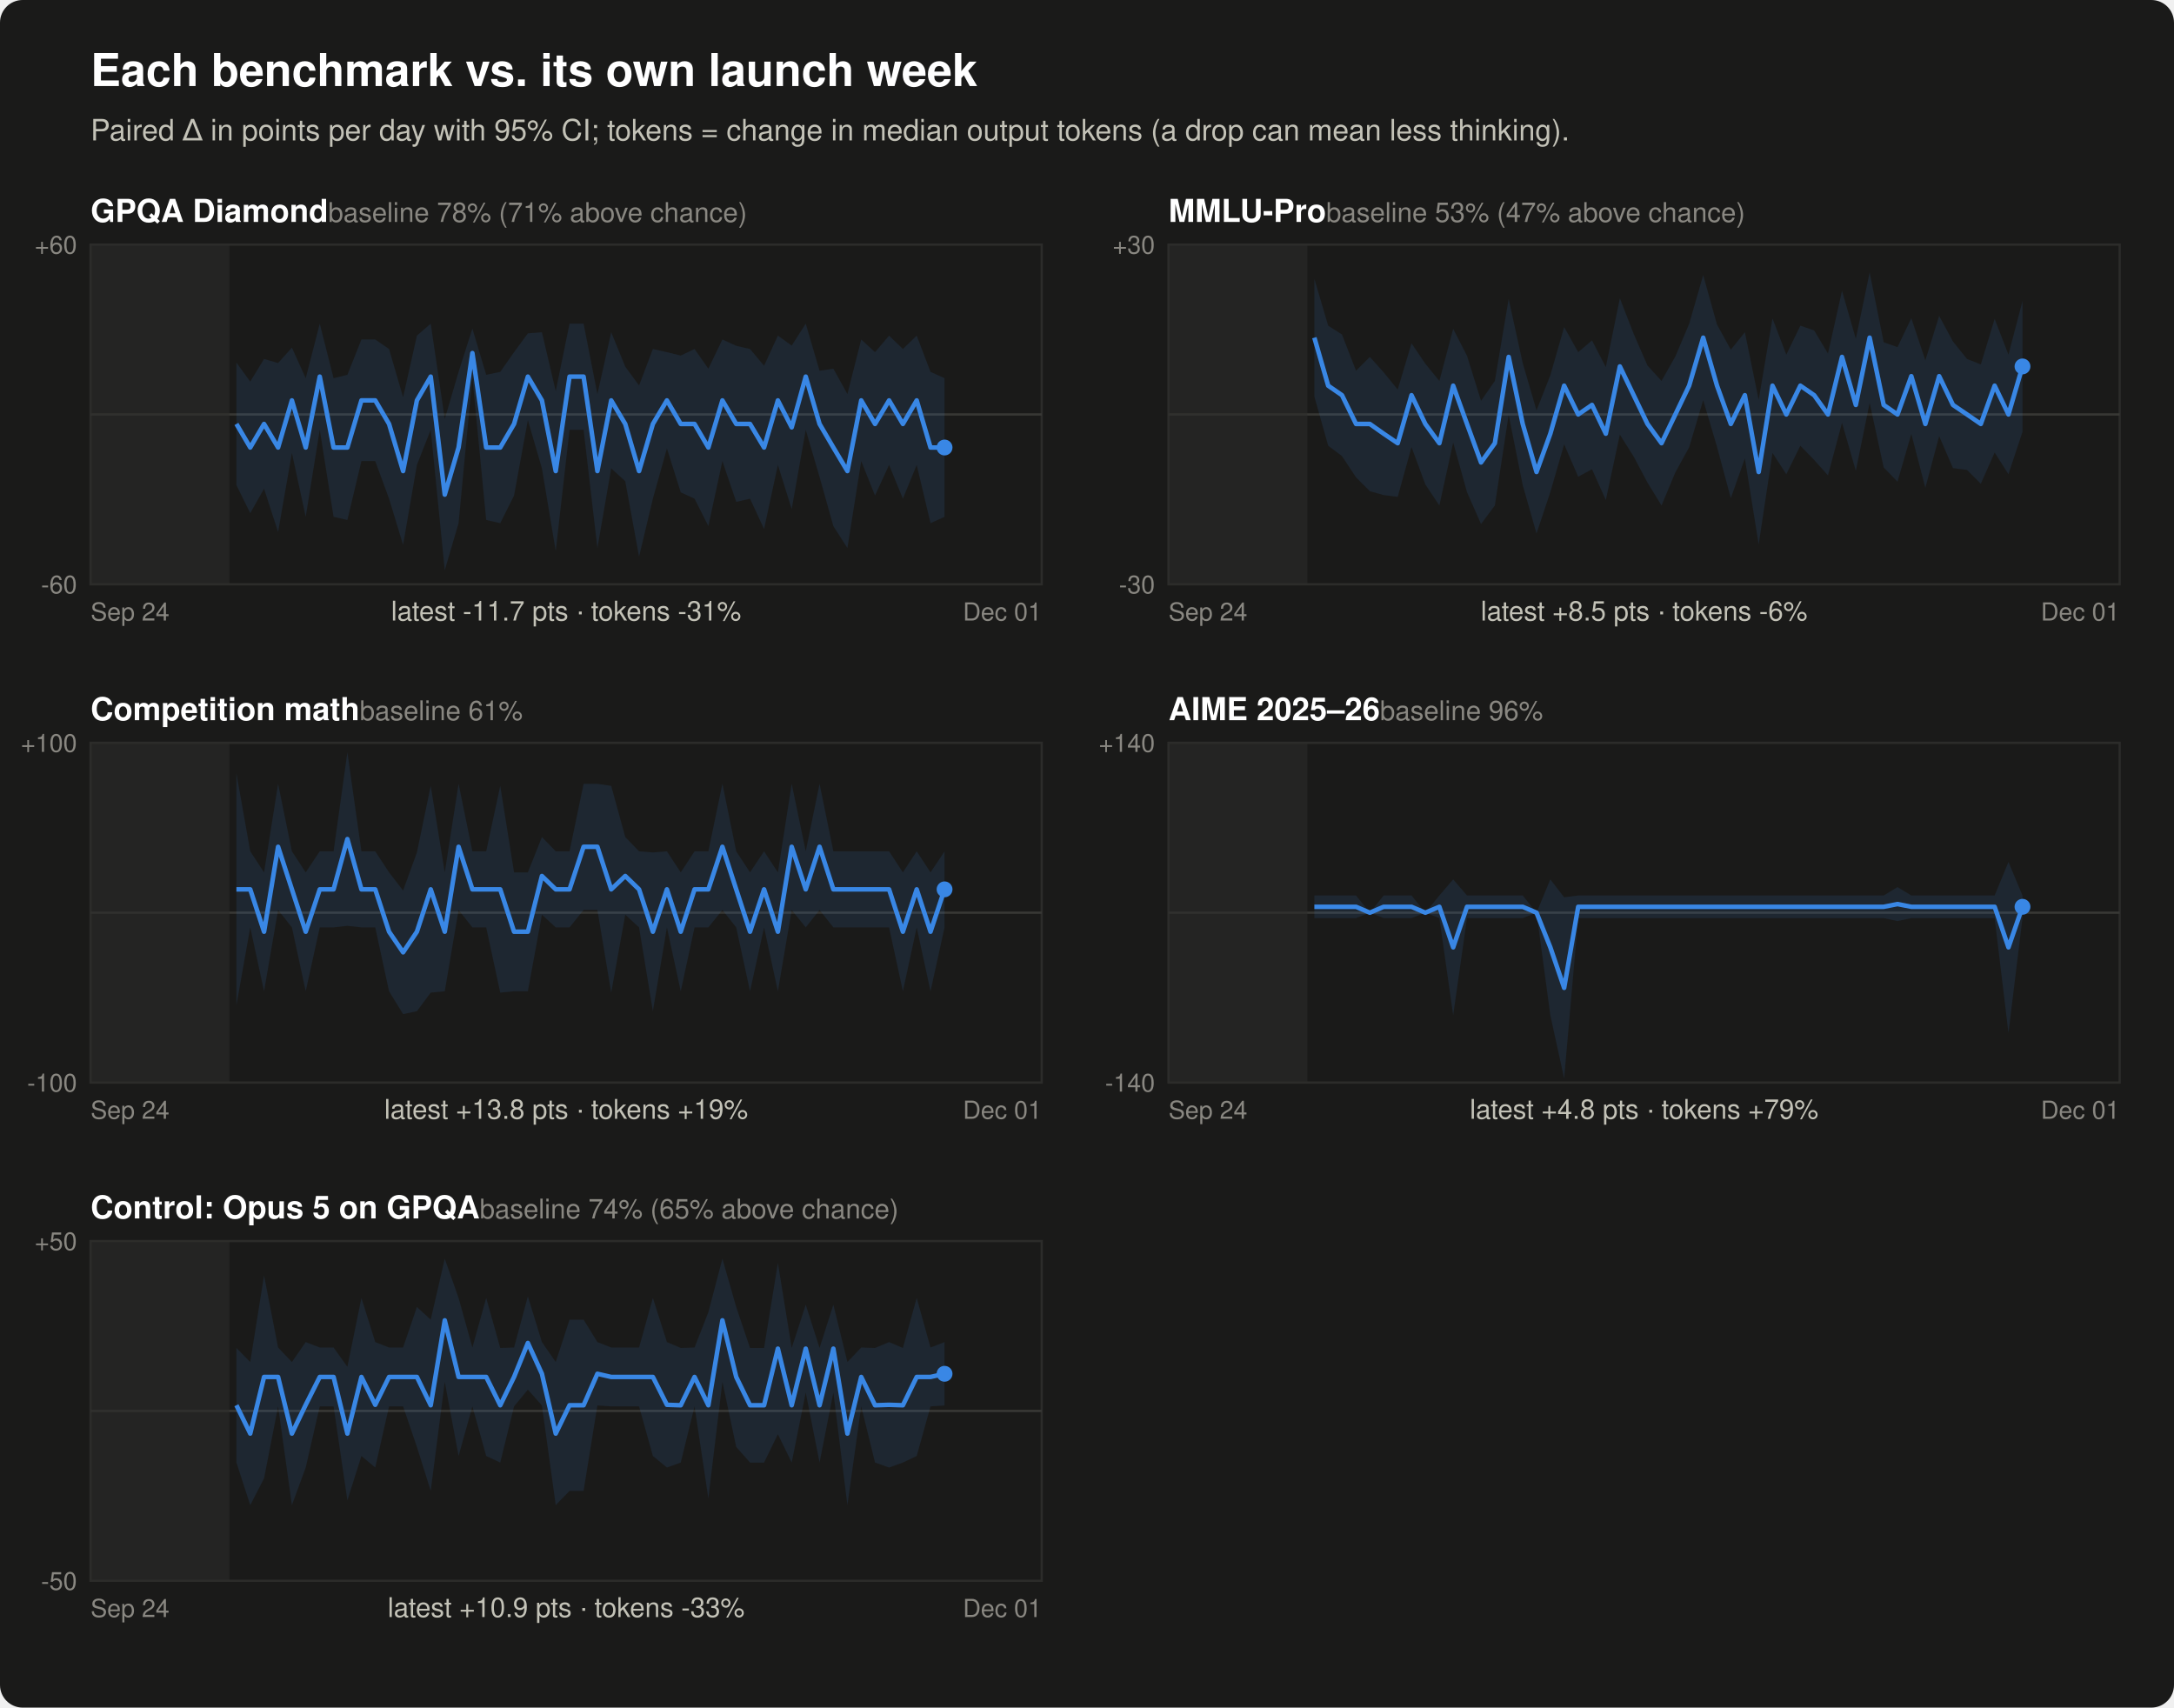
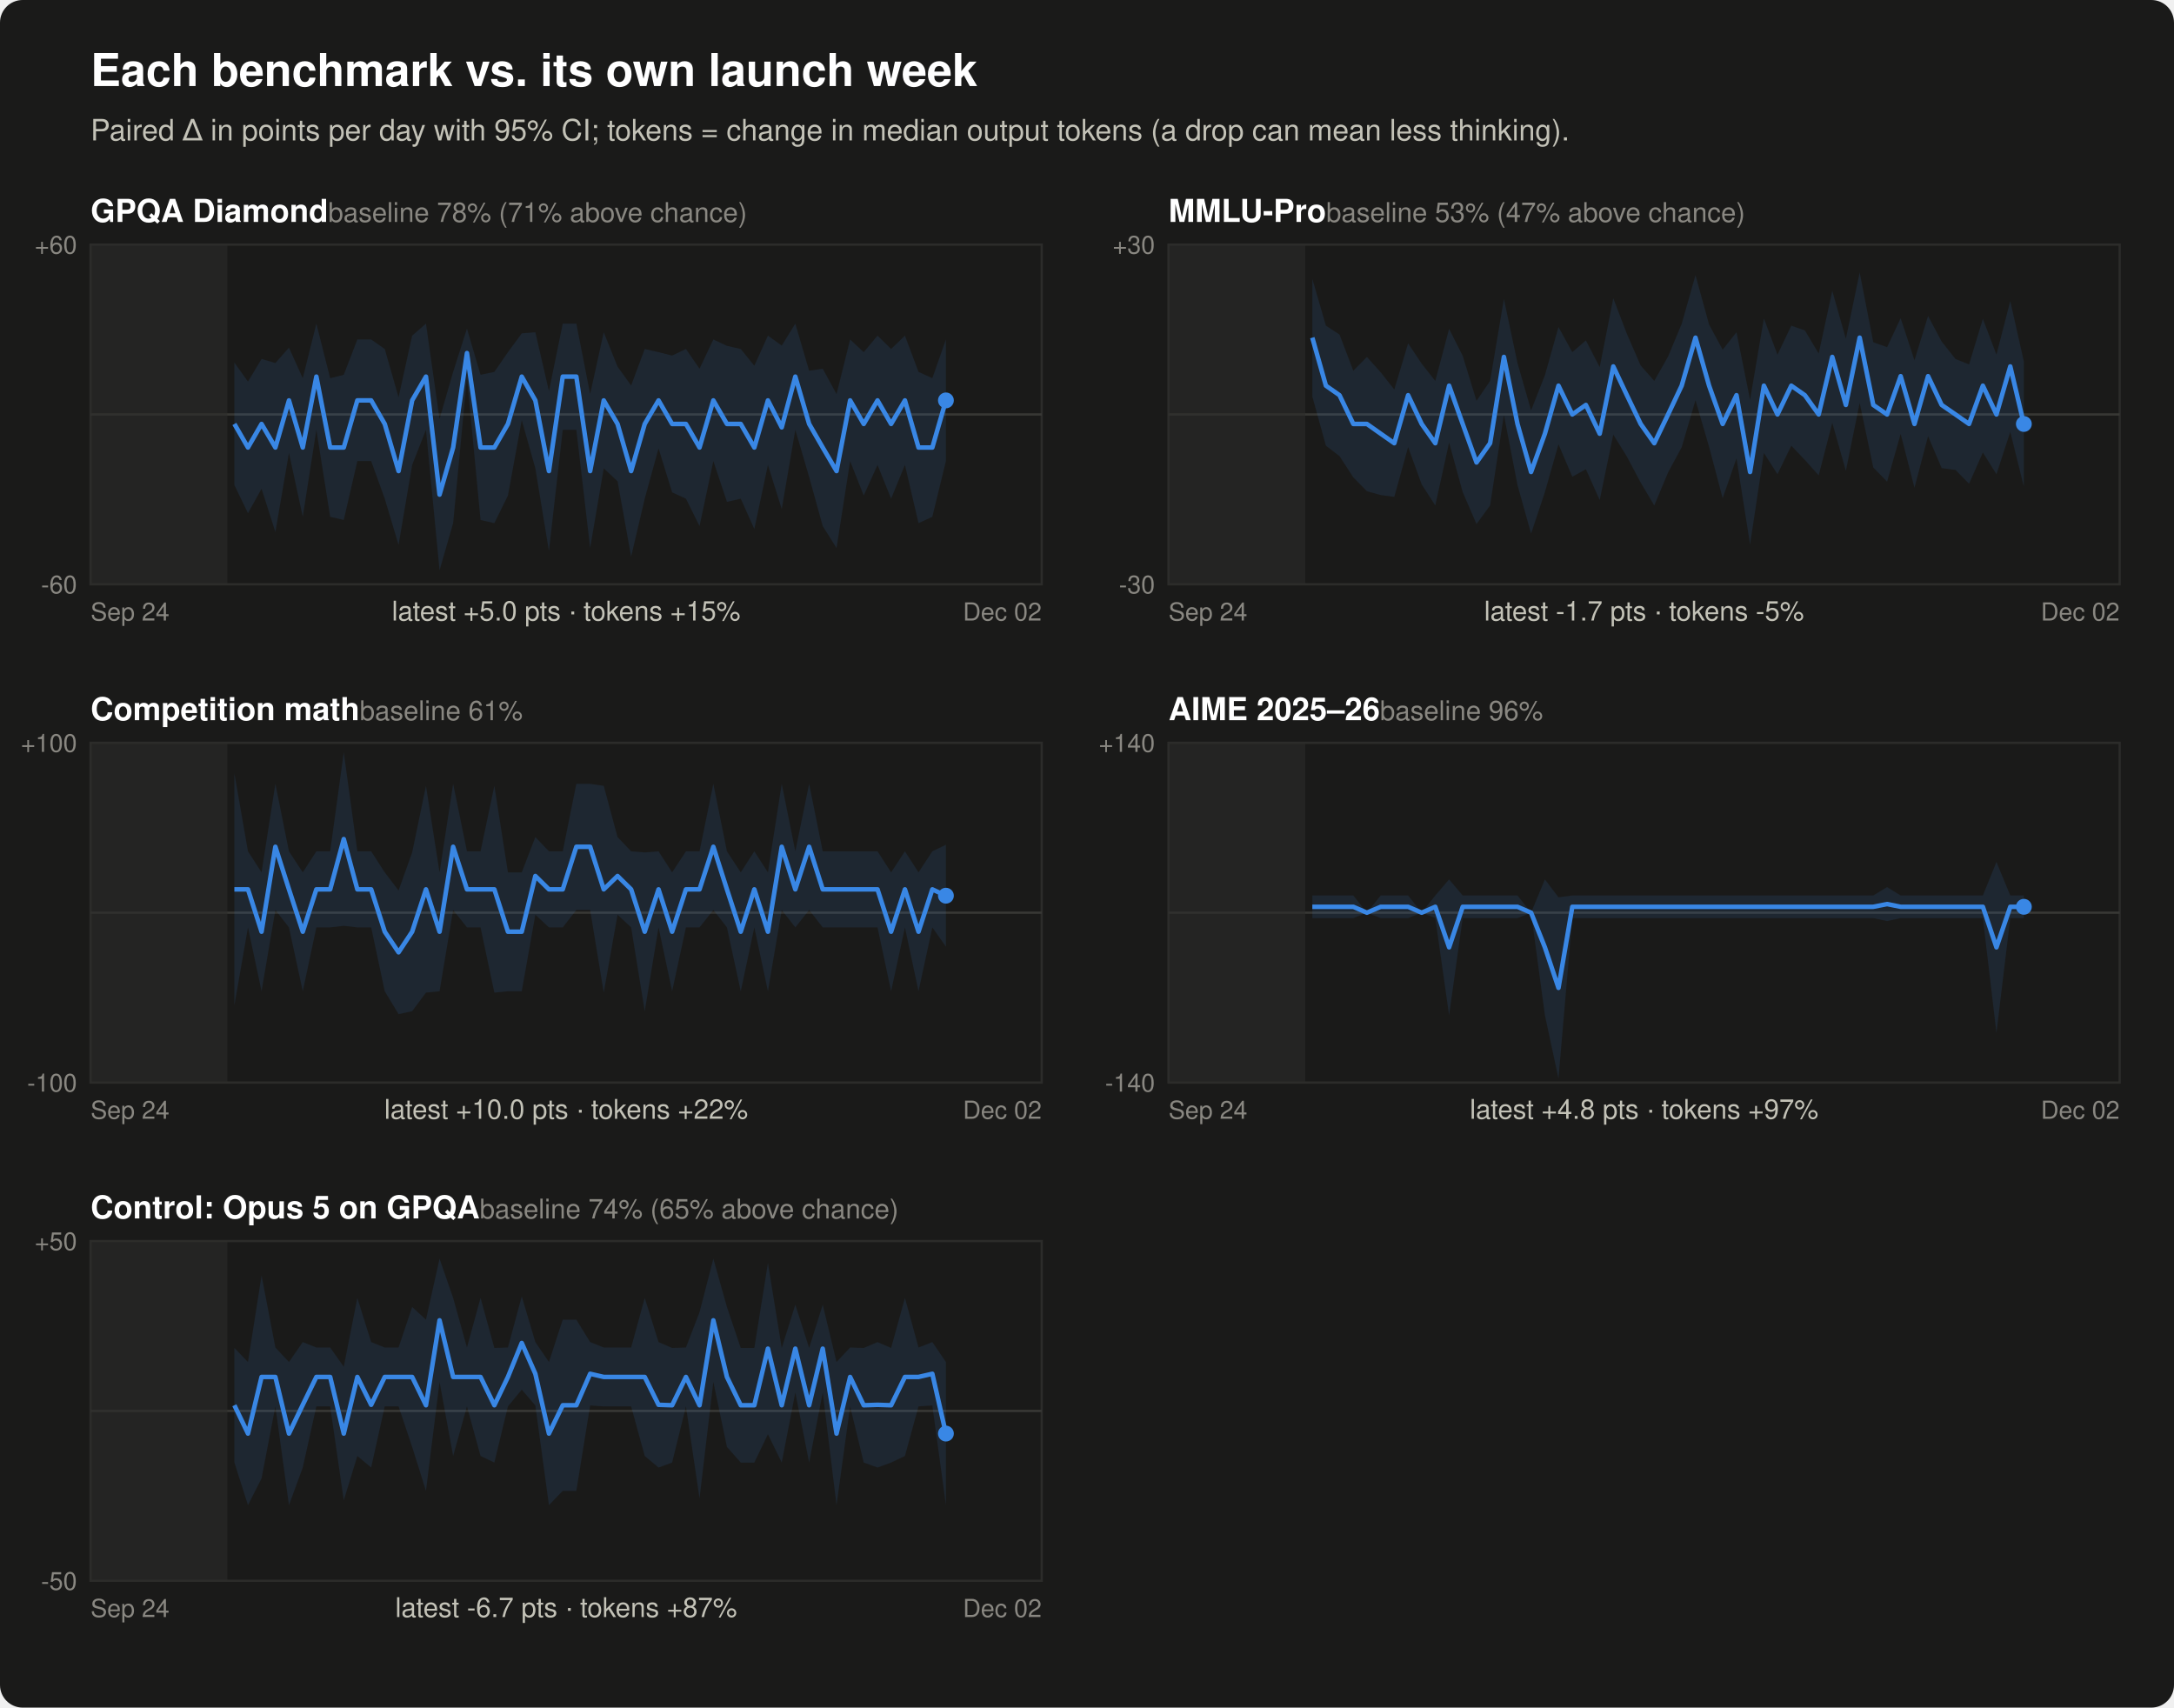
<svg xmlns="http://www.w3.org/2000/svg" width="960" height="754" viewBox="0 0 960 754" font-family="-apple-system, Segoe UI, Helvetica, Arial, sans-serif" role="img" aria-labelledby="ft fd">
  <rect width="960" height="754" rx="10" fill="#1a1a19" />
  <text x="40" y="38" fill="#ffffff" font-size="20" font-weight="600">Each benchmark vs. its own launch week</text>
  <text x="40" y="62" fill="#c3c2b7" font-size="13">Paired Δ in points per day with 95% CI; tokens = change in median output tokens (a drop can mean less thinking).</text>
  <text x="40" y="98" fill="#ffffff" font-size="14" font-weight="600">GPQA Diamond<tspan fill="#898781" font-weight="400" font-size="12">  baseline 78% (71% above chance)</tspan>
  </text>
  <rect x="40" y="108" width="420" height="150" fill="none" stroke="#2c2c2a" />
  <line x1="40" y1="183.0" x2="460" y2="183.0" stroke="#383835" />
  <text x="34" y="262.0" text-anchor="end" fill="#898781" font-size="11">-60</text>
  <text x="34" y="112.0" text-anchor="end" fill="#898781" font-size="11">+60</text>
-   <rect x="40.0" y="108" width="61.3" height="150" fill="#2c2c2a" opacity="0.6" />
+   <rect x="40.0" y="108" width="60.4" height="150" fill="#2c2c2a" opacity="0.6" />
  <text x="40" y="274" fill="#898781" font-size="11">Sep 24</text>
-   <text x="460" y="274" text-anchor="end" fill="#898781" font-size="11">Dec 01</text>
-   <path d="M104.4,160.1 L110.5,168.5 L116.6,158.5 L122.8,160.3 L128.9,153.5 L135.0,167.0 L141.2,142.9 L147.3,167.0 L153.4,165.5 L159.6,149.9 L165.7,149.9 L171.8,154.1 L178.0,175.4 L184.1,148.2 L190.2,142.9 L196.4,185.0 L202.5,164.2 L208.6,145.1 L214.7,165.5 L220.9,164.2 L227.0,155.5 L233.1,147.2 L239.3,146.7 L245.4,172.7 L251.5,142.9 L257.7,142.9 L263.8,174.0 L269.9,146.7 L276.1,161.9 L282.2,170.2 L288.3,154.1 L294.5,155.5 L300.6,157.0 L306.7,154.1 L312.8,162.8 L319.0,149.9 L325.1,152.7 L331.2,154.1 L337.4,161.5 L343.5,148.2 L349.6,152.6 L355.8,142.9 L361.9,163.7 L368.0,162.8 L374.2,174.0 L380.3,149.9 L386.4,155.5 L392.6,148.2 L398.7,154.1 L404.8,148.2 L410.9,164.2 L417.1,167.0 L417.1,228.2 L410.9,231.0 L404.8,205.3 L398.7,220.2 L392.6,205.3 L386.4,218.8 L380.3,203.6 L374.2,242.0 L368.0,232.3 L361.9,210.6 L355.8,189.8 L349.6,224.8 L343.5,205.3 L337.4,233.6 L331.2,220.2 L325.1,221.6 L319.0,203.6 L312.8,232.3 L306.7,220.2 L300.6,217.4 L294.5,198.0 L288.3,220.2 L282.2,245.8 L276.1,212.5 L269.9,206.8 L263.8,242.0 L257.7,189.8 L251.5,189.8 L245.4,243.3 L239.3,206.8 L233.1,185.5 L227.0,218.8 L220.9,231.0 L214.7,229.6 L208.6,166.7 L202.5,231.0 L196.4,251.8 L190.2,189.8 L184.1,205.3 L178.0,240.6 L171.8,220.2 L165.7,203.6 L159.6,203.6 L153.4,229.6 L147.3,228.2 L141.2,189.8 L135.0,228.2 L128.9,200.0 L122.8,234.9 L116.6,215.8 L110.5,226.6 L104.4,214.2 Z" fill="#3987e5" opacity="0.12" />
-   <path d="M104.4,187.2 L110.5,197.6 L116.6,187.2 L122.8,197.6 L128.9,176.8 L135.0,197.6 L141.2,166.3 L147.3,197.6 L153.4,197.6 L159.6,176.8 L165.7,176.8 L171.8,187.2 L178.0,208.0 L184.1,176.8 L190.2,166.3 L196.4,218.4 L202.5,197.6 L208.6,155.9 L214.7,197.6 L220.9,197.6 L227.0,187.2 L233.1,166.3 L239.3,176.8 L245.4,208.0 L251.5,166.3 L257.7,166.3 L263.8,208.0 L269.9,176.8 L276.1,187.2 L282.2,208.0 L288.3,187.2 L294.5,176.8 L300.6,187.2 L306.7,187.2 L312.8,197.6 L319.0,176.8 L325.1,187.2 L331.2,187.2 L337.4,197.6 L343.5,176.8 L349.6,188.7 L355.8,166.3 L361.9,187.2 L368.0,197.6 L374.2,208.0 L380.3,176.8 L386.4,187.2 L392.6,176.8 L398.7,187.2 L404.8,176.8 L410.9,197.6 L417.1,197.6" fill="none" stroke="#3987e5" stroke-width="2" stroke-linejoin="round" />
-   <circle cx="417.1" cy="197.6" r="3.5" fill="#3987e5" />
-   <text x="250.0" y="274" text-anchor="middle" fill="#c3c2b7" font-size="12">latest -11.7 pts · tokens -31%</text>
+   <text x="460" y="274" text-anchor="end" fill="#898781" font-size="11">Dec 02</text>
+   <path d="M103.5,160.1 L109.5,168.5 L115.5,158.5 L121.6,160.3 L127.6,153.5 L133.7,167.0 L139.7,142.9 L145.8,167.0 L151.8,165.5 L157.8,149.9 L163.9,149.9 L169.9,154.1 L176.0,175.4 L182.0,148.2 L188.1,142.9 L194.1,185.0 L200.1,164.2 L206.2,145.1 L212.2,165.5 L218.3,164.2 L224.3,155.5 L230.4,147.2 L236.4,146.7 L242.4,172.7 L248.5,142.9 L254.5,142.9 L260.6,174.0 L266.6,146.7 L272.7,161.9 L278.7,170.2 L284.7,154.1 L290.8,155.5 L296.8,157.0 L302.9,154.1 L308.9,162.8 L315.0,149.9 L321.0,152.7 L327.1,154.1 L333.1,161.5 L339.1,148.2 L345.2,152.6 L351.2,142.9 L357.3,163.7 L363.3,162.8 L369.4,174.0 L375.4,149.9 L381.4,155.5 L387.5,148.2 L393.5,154.1 L399.6,148.2 L405.6,164.2 L411.7,167.0 L417.7,149.9 L417.7,203.6 L411.7,228.2 L405.6,231.0 L399.6,205.3 L393.5,220.2 L387.5,205.3 L381.4,218.8 L375.4,203.6 L369.4,242.0 L363.3,232.3 L357.3,210.6 L351.2,189.8 L345.2,224.8 L339.1,205.3 L333.1,233.6 L327.1,220.2 L321.0,221.6 L315.0,203.6 L308.9,232.3 L302.9,220.2 L296.8,217.4 L290.8,198.0 L284.7,220.2 L278.7,245.8 L272.7,212.5 L266.6,206.8 L260.6,242.0 L254.5,189.8 L248.5,189.8 L242.4,243.3 L236.4,206.8 L230.4,185.5 L224.3,218.8 L218.3,231.0 L212.2,229.6 L206.2,166.7 L200.1,231.0 L194.1,251.8 L188.1,189.8 L182.0,205.3 L176.0,240.6 L169.9,220.2 L163.9,203.6 L157.8,203.6 L151.8,229.6 L145.8,228.2 L139.7,189.8 L133.7,228.2 L127.6,200.0 L121.6,234.9 L115.5,215.8 L109.5,226.6 L103.5,214.2 Z" fill="#3987e5" opacity="0.12" />
+   <path d="M103.5,187.2 L109.5,197.6 L115.5,187.2 L121.6,197.6 L127.6,176.8 L133.7,197.6 L139.7,166.3 L145.8,197.6 L151.8,197.6 L157.8,176.8 L163.9,176.8 L169.9,187.2 L176.0,208.0 L182.0,176.8 L188.1,166.3 L194.1,218.4 L200.1,197.6 L206.2,155.9 L212.2,197.6 L218.3,197.6 L224.3,187.2 L230.4,166.3 L236.4,176.8 L242.4,208.0 L248.5,166.3 L254.5,166.3 L260.6,208.0 L266.6,176.8 L272.7,187.2 L278.7,208.0 L284.7,187.2 L290.8,176.8 L296.8,187.2 L302.9,187.2 L308.9,197.6 L315.0,176.8 L321.0,187.2 L327.1,187.2 L333.1,197.6 L339.1,176.8 L345.2,188.7 L351.2,166.3 L357.3,187.2 L363.3,197.6 L369.4,208.0 L375.4,176.8 L381.4,187.2 L387.5,176.8 L393.5,187.2 L399.6,176.8 L405.6,197.6 L411.7,197.6 L417.7,176.8" fill="none" stroke="#3987e5" stroke-width="2" stroke-linejoin="round" />
+   <circle cx="417.7" cy="176.8" r="3.5" fill="#3987e5" />
+   <text x="250.0" y="274" text-anchor="middle" fill="#c3c2b7" font-size="12">latest +5.0 pts · tokens +15%</text>
  <text x="516" y="98" fill="#ffffff" font-size="14" font-weight="600">MMLU-Pro<tspan fill="#898781" font-weight="400" font-size="12">  baseline 53% (47% above chance)</tspan>
  </text>
  <rect x="516" y="108" width="420" height="150" fill="none" stroke="#2c2c2a" />
  <line x1="516" y1="183.0" x2="936" y2="183.0" stroke="#383835" />
  <text x="510" y="262.0" text-anchor="end" fill="#898781" font-size="11">-30</text>
  <text x="510" y="112.0" text-anchor="end" fill="#898781" font-size="11">+30</text>
-   <rect x="516.0" y="108" width="61.3" height="150" fill="#2c2c2a" opacity="0.6" />
+   <rect x="516.0" y="108" width="60.4" height="150" fill="#2c2c2a" opacity="0.6" />
  <text x="516" y="274" fill="#898781" font-size="11">Sep 24</text>
-   <text x="936" y="274" text-anchor="end" fill="#898781" font-size="11">Dec 01</text>
-   <path d="M580.4,123.1 L586.5,143.8 L592.6,147.7 L598.8,163.7 L604.9,157.6 L611.0,164.4 L617.2,172.0 L623.3,151.6 L629.4,160.6 L635.6,168.2 L641.7,145.2 L647.8,157.1 L654.0,177.0 L660.1,168.2 L666.2,132.0 L672.4,160.3 L678.5,181.2 L684.6,165.7 L690.7,144.4 L696.9,155.5 L703.0,150.3 L709.1,162.1 L715.3,131.7 L721.4,147.4 L727.5,161.4 L733.7,168.2 L739.8,157.4 L745.9,143.0 L752.1,121.5 L758.2,143.3 L764.3,154.4 L770.5,146.7 L776.6,176.5 L782.7,140.6 L788.8,156.6 L795.0,143.8 L801.1,145.9 L807.2,156.1 L813.4,128.4 L819.5,149.6 L825.6,120.3 L831.8,151.1 L837.9,153.3 L844.0,140.5 L850.2,159.1 L856.3,139.5 L862.4,150.8 L868.6,158.5 L874.7,160.9 L880.8,140.8 L886.9,156.6 L893.1,132.9 L893.1,190.7 L886.9,209.4 L880.8,199.8 L874.7,213.6 L868.6,207.5 L862.4,206.7 L856.3,192.6 L850.2,215.4 L844.0,191.6 L837.9,212.7 L831.8,206.4 L825.6,177.9 L819.5,207.9 L813.4,186.7 L807.2,209.9 L801.1,203.1 L795.0,196.8 L788.8,209.4 L782.7,200.0 L776.6,240.4 L770.5,202.4 L764.3,220.0 L758.2,197.3 L752.1,176.7 L745.9,197.5 L739.8,208.6 L733.7,223.2 L727.5,213.1 L721.4,201.6 L715.3,191.9 L709.1,220.8 L703.0,207.2 L696.9,210.5 L690.7,196.2 L684.6,217.3 L678.5,235.6 L672.4,214.2 L666.2,183.2 L660.1,223.2 L654.0,231.4 L647.8,217.3 L641.7,195.4 L635.6,223.2 L629.4,213.9 L623.3,197.4 L617.2,219.4 L611.0,218.6 L604.9,216.9 L598.8,210.8 L592.6,201.4 L586.5,196.8 L580.4,175.1 Z" fill="#3987e5" opacity="0.12" />
-   <path d="M580.4,149.1 L586.5,170.3 L592.6,174.5 L598.8,187.2 L604.9,187.2 L611.0,191.5 L617.2,195.7 L623.3,174.5 L629.4,187.2 L635.6,195.7 L641.7,170.3 L647.8,187.2 L654.0,204.2 L660.1,195.7 L666.2,157.6 L672.4,187.2 L678.5,208.4 L684.6,191.5 L690.7,170.3 L696.9,183.0 L703.0,178.8 L709.1,191.5 L715.3,161.8 L721.4,174.5 L727.5,187.2 L733.7,195.7 L739.8,183.0 L745.9,170.3 L752.1,149.1 L758.2,170.3 L764.3,187.2 L770.5,174.5 L776.6,208.4 L782.7,170.3 L788.8,183.0 L795.0,170.3 L801.1,174.5 L807.2,183.0 L813.4,157.6 L819.5,178.8 L825.6,149.1 L831.8,178.8 L837.9,183.0 L844.0,166.1 L850.2,187.2 L856.3,166.1 L862.4,178.8 L868.6,183.0 L874.7,187.2 L880.8,170.3 L886.9,183.0 L893.1,161.8" fill="none" stroke="#3987e5" stroke-width="2" stroke-linejoin="round" />
-   <circle cx="893.1" cy="161.8" r="3.5" fill="#3987e5" />
-   <text x="726.0" y="274" text-anchor="middle" fill="#c3c2b7" font-size="12">latest +8.5 pts · tokens -6%</text>
+   <text x="936" y="274" text-anchor="end" fill="#898781" font-size="11">Dec 02</text>
+   <path d="M579.5,123.1 L585.5,143.8 L591.5,147.7 L597.6,163.7 L603.6,157.6 L609.7,164.4 L615.7,172.0 L621.8,151.6 L627.8,160.6 L633.8,168.2 L639.9,145.2 L645.9,157.1 L652.0,177.0 L658.0,168.2 L664.1,132.0 L670.1,160.3 L676.1,181.2 L682.2,165.7 L688.2,144.4 L694.3,155.5 L700.3,150.3 L706.4,162.1 L712.4,131.7 L718.4,147.4 L724.5,161.4 L730.5,168.2 L736.6,157.4 L742.6,143.0 L748.7,121.5 L754.7,143.3 L760.7,154.4 L766.8,146.7 L772.8,176.5 L778.9,140.6 L784.9,156.6 L791.0,143.8 L797.0,145.9 L803.1,156.1 L809.1,128.4 L815.1,149.6 L821.2,120.3 L827.2,151.1 L833.3,153.3 L839.3,140.5 L845.4,159.1 L851.4,139.5 L857.4,150.8 L863.5,158.5 L869.5,160.9 L875.6,140.8 L881.6,156.6 L887.7,132.9 L893.7,159.6 L893.7,214.9 L887.7,190.7 L881.6,209.4 L875.6,199.8 L869.5,213.6 L863.5,207.5 L857.4,206.7 L851.4,192.6 L845.4,215.4 L839.3,191.6 L833.3,212.7 L827.2,206.4 L821.2,177.9 L815.1,207.9 L809.1,186.7 L803.1,209.9 L797.0,203.1 L791.0,196.8 L784.9,209.4 L778.9,200.0 L772.8,240.4 L766.8,202.4 L760.7,220.0 L754.7,197.3 L748.7,176.7 L742.6,197.5 L736.6,208.6 L730.5,223.2 L724.5,213.1 L718.4,201.6 L712.4,191.9 L706.4,220.8 L700.3,207.2 L694.3,210.5 L688.2,196.2 L682.2,217.3 L676.1,235.6 L670.1,214.2 L664.1,183.2 L658.0,223.2 L652.0,231.4 L645.9,217.3 L639.9,195.4 L633.8,223.2 L627.8,213.9 L621.8,197.4 L615.7,219.4 L609.7,218.6 L603.6,216.9 L597.6,210.8 L591.5,201.4 L585.5,196.8 L579.5,175.1 Z" fill="#3987e5" opacity="0.12" />
+   <path d="M579.5,149.1 L585.5,170.3 L591.5,174.5 L597.6,187.2 L603.6,187.2 L609.7,191.5 L615.7,195.7 L621.8,174.5 L627.8,187.2 L633.8,195.7 L639.9,170.3 L645.9,187.2 L652.0,204.2 L658.0,195.7 L664.1,157.6 L670.1,187.2 L676.1,208.4 L682.2,191.5 L688.2,170.3 L694.3,183.0 L700.3,178.8 L706.4,191.5 L712.4,161.8 L718.4,174.5 L724.5,187.2 L730.5,195.7 L736.6,183.0 L742.6,170.3 L748.7,149.1 L754.7,170.3 L760.7,187.2 L766.8,174.5 L772.8,208.4 L778.9,170.3 L784.9,183.0 L791.0,170.3 L797.0,174.5 L803.1,183.0 L809.1,157.6 L815.1,178.8 L821.2,149.1 L827.2,178.8 L833.3,183.0 L839.3,166.1 L845.4,187.2 L851.4,166.1 L857.4,178.8 L863.5,183.0 L869.5,187.2 L875.6,170.3 L881.6,183.0 L887.7,161.8 L893.7,187.2" fill="none" stroke="#3987e5" stroke-width="2" stroke-linejoin="round" />
+   <circle cx="893.7" cy="187.2" r="3.5" fill="#3987e5" />
+   <text x="726.0" y="274" text-anchor="middle" fill="#c3c2b7" font-size="12">latest -1.7 pts · tokens -5%</text>
  <text x="40" y="318" fill="#ffffff" font-size="14" font-weight="600">Competition math<tspan fill="#898781" font-weight="400" font-size="12">  baseline 61%</tspan>
  </text>
  <rect x="40" y="328" width="420" height="150" fill="none" stroke="#2c2c2a" />
  <line x1="40" y1="403.0" x2="460" y2="403.0" stroke="#383835" />
  <text x="34" y="482.0" text-anchor="end" fill="#898781" font-size="11">-100</text>
  <text x="34" y="332.0" text-anchor="end" fill="#898781" font-size="11">+100</text>
-   <rect x="40.0" y="328" width="61.3" height="150" fill="#2c2c2a" opacity="0.6" />
+   <rect x="40.0" y="328" width="60.4" height="150" fill="#2c2c2a" opacity="0.6" />
  <text x="40" y="494" fill="#898781" font-size="11">Sep 24</text>
-   <text x="460" y="494" text-anchor="end" fill="#898781" font-size="11">Dec 01</text>
-   <path d="M104.4,341.5 L110.5,375.9 L116.6,385.2 L122.8,346.1 L128.9,375.9 L135.0,385.2 L141.2,375.9 L147.3,375.9 L153.4,332.2 L159.6,375.9 L165.7,375.9 L171.8,385.2 L178.0,393.2 L184.1,376.4 L190.2,347.0 L196.4,385.2 L202.5,346.1 L208.6,375.9 L214.7,375.9 L220.9,347.0 L227.0,385.2 L233.1,385.2 L239.3,369.6 L245.4,375.9 L251.5,375.9 L257.7,346.1 L263.8,346.1 L269.9,347.0 L276.1,369.6 L282.2,375.9 L288.3,376.4 L294.5,375.9 L300.6,385.2 L306.7,375.9 L312.8,375.9 L319.0,346.1 L325.1,375.9 L331.2,385.2 L337.4,375.9 L343.5,385.2 L349.6,346.1 L355.8,375.9 L361.9,346.1 L368.0,375.9 L374.2,375.9 L380.3,375.9 L386.4,375.9 L392.6,375.9 L398.7,385.2 L404.8,375.9 L410.9,385.2 L417.1,375.9 L417.1,409.5 L410.9,437.7 L404.8,409.5 L398.7,437.7 L392.6,409.5 L386.4,409.5 L380.3,409.5 L374.2,409.5 L368.0,409.5 L361.9,401.8 L355.8,409.5 L349.6,401.8 L343.5,437.7 L337.4,409.5 L331.2,437.7 L325.1,409.5 L319.0,401.8 L312.8,409.5 L306.7,409.5 L300.6,437.7 L294.5,409.5 L288.3,446.5 L282.2,409.5 L276.1,403.9 L269.9,438.3 L263.8,401.8 L257.7,401.8 L251.5,409.5 L245.4,409.5 L239.3,403.9 L233.1,437.7 L227.0,437.7 L220.9,438.3 L214.7,409.5 L208.6,409.5 L202.5,401.8 L196.4,437.7 L190.2,438.3 L184.1,446.5 L178.0,447.8 L171.8,437.7 L165.7,409.5 L159.6,409.5 L153.4,408.8 L147.3,409.5 L141.2,409.5 L135.0,437.7 L128.9,409.5 L122.8,401.8 L116.6,437.7 L110.5,409.5 L104.4,443.9 Z" fill="#3987e5" opacity="0.12" />
-   <path d="M104.4,392.7 L110.5,392.7 L116.6,411.4 L122.8,373.9 L128.9,392.7 L135.0,411.4 L141.2,392.7 L147.3,392.7 L153.4,370.5 L159.6,392.7 L165.7,392.7 L171.8,411.4 L178.0,420.5 L184.1,411.4 L190.2,392.7 L196.4,411.4 L202.5,373.9 L208.6,392.7 L214.7,392.7 L220.9,392.7 L227.0,411.4 L233.1,411.4 L239.3,386.8 L245.4,392.7 L251.5,392.7 L257.7,373.9 L263.8,373.9 L269.9,392.7 L276.1,386.8 L282.2,392.7 L288.3,411.4 L294.5,392.7 L300.6,411.4 L306.7,392.7 L312.8,392.7 L319.0,373.9 L325.1,392.7 L331.2,411.4 L337.4,392.7 L343.5,411.4 L349.6,373.9 L355.8,392.7 L361.9,373.9 L368.0,392.7 L374.2,392.7 L380.3,392.7 L386.4,392.7 L392.6,392.7 L398.7,411.4 L404.8,392.7 L410.9,411.4 L417.1,392.7" fill="none" stroke="#3987e5" stroke-width="2" stroke-linejoin="round" />
-   <circle cx="417.1" cy="392.7" r="3.5" fill="#3987e5" />
-   <text x="250.0" y="494" text-anchor="middle" fill="#c3c2b7" font-size="12">latest +13.8 pts · tokens +19%</text>
+   <text x="460" y="494" text-anchor="end" fill="#898781" font-size="11">Dec 02</text>
+   <path d="M103.5,341.5 L109.5,375.9 L115.5,385.2 L121.6,346.1 L127.6,375.9 L133.7,385.2 L139.7,375.9 L145.8,375.9 L151.8,332.2 L157.8,375.9 L163.9,375.9 L169.9,385.2 L176.0,393.2 L182.0,376.4 L188.1,347.0 L194.1,385.2 L200.1,346.1 L206.2,375.9 L212.2,375.9 L218.3,347.0 L224.3,385.2 L230.4,385.2 L236.4,369.6 L242.4,375.9 L248.5,375.9 L254.5,346.1 L260.6,346.1 L266.6,347.0 L272.7,369.6 L278.7,375.9 L284.7,376.4 L290.8,375.9 L296.8,385.2 L302.9,375.9 L308.9,375.9 L315.0,346.1 L321.0,375.9 L327.1,385.2 L333.1,375.9 L339.1,385.2 L345.2,346.1 L351.2,375.9 L357.3,346.1 L363.3,375.9 L369.4,375.9 L375.4,375.9 L381.4,375.9 L387.5,375.9 L393.5,385.2 L399.6,375.9 L405.6,385.2 L411.7,375.9 L417.7,373.0 L417.7,418.0 L411.7,409.5 L405.6,437.7 L399.6,409.5 L393.5,437.7 L387.5,409.5 L381.4,409.5 L375.4,409.5 L369.4,409.5 L363.3,409.5 L357.3,401.8 L351.2,409.5 L345.2,401.8 L339.1,437.7 L333.1,409.5 L327.1,437.7 L321.0,409.5 L315.0,401.8 L308.9,409.5 L302.9,409.5 L296.8,437.7 L290.8,409.5 L284.7,446.5 L278.7,409.5 L272.7,403.9 L266.6,438.3 L260.6,401.8 L254.5,401.8 L248.5,409.5 L242.4,409.5 L236.4,403.9 L230.4,437.7 L224.3,437.7 L218.3,438.3 L212.2,409.5 L206.2,409.5 L200.1,401.8 L194.1,437.7 L188.1,438.3 L182.0,446.5 L176.0,447.8 L169.9,437.7 L163.9,409.5 L157.8,409.5 L151.8,408.8 L145.8,409.5 L139.7,409.5 L133.7,437.7 L127.6,409.5 L121.6,401.8 L115.5,437.7 L109.5,409.5 L103.5,443.9 Z" fill="#3987e5" opacity="0.12" />
+   <path d="M103.5,392.7 L109.5,392.7 L115.5,411.4 L121.6,373.9 L127.6,392.7 L133.7,411.4 L139.7,392.7 L145.8,392.7 L151.8,370.5 L157.8,392.7 L163.9,392.7 L169.9,411.4 L176.0,420.5 L182.0,411.4 L188.1,392.7 L194.1,411.4 L200.1,373.9 L206.2,392.7 L212.2,392.7 L218.3,392.7 L224.3,411.4 L230.4,411.4 L236.4,386.8 L242.4,392.7 L248.5,392.7 L254.5,373.9 L260.6,373.9 L266.6,392.7 L272.7,386.8 L278.7,392.7 L284.7,411.4 L290.8,392.7 L296.8,411.4 L302.9,392.7 L308.9,392.7 L315.0,373.9 L321.0,392.7 L327.1,411.4 L333.1,392.7 L339.1,411.4 L345.2,373.9 L351.2,392.7 L357.3,373.9 L363.3,392.7 L369.4,392.7 L375.4,392.7 L381.4,392.7 L387.5,392.7 L393.5,411.4 L399.6,392.7 L405.6,411.4 L411.7,392.7 L417.7,395.5" fill="none" stroke="#3987e5" stroke-width="2" stroke-linejoin="round" />
+   <circle cx="417.7" cy="395.5" r="3.5" fill="#3987e5" />
+   <text x="250.0" y="494" text-anchor="middle" fill="#c3c2b7" font-size="12">latest +10.0 pts · tokens +22%</text>
  <text x="516" y="318" fill="#ffffff" font-size="14" font-weight="600">AIME 2025–26<tspan fill="#898781" font-weight="400" font-size="12">  baseline 96%</tspan>
  </text>
  <rect x="516" y="328" width="420" height="150" fill="none" stroke="#2c2c2a" />
  <line x1="516" y1="403.0" x2="936" y2="403.0" stroke="#383835" />
  <text x="510" y="482.0" text-anchor="end" fill="#898781" font-size="11">-140</text>
  <text x="510" y="332.0" text-anchor="end" fill="#898781" font-size="11">+140</text>
-   <rect x="516.0" y="328" width="61.3" height="150" fill="#2c2c2a" opacity="0.6" />
+   <rect x="516.0" y="328" width="60.4" height="150" fill="#2c2c2a" opacity="0.6" />
  <text x="516" y="494" fill="#898781" font-size="11">Sep 24</text>
-   <text x="936" y="494" text-anchor="end" fill="#898781" font-size="11">Dec 01</text>
-   <path d="M580.4,395.4 L586.5,395.4 L592.6,395.4 L598.8,395.4 L604.9,403.0 L611.0,395.4 L617.2,395.4 L623.3,395.4 L629.4,403.0 L635.6,395.4 L641.7,388.3 L647.8,395.4 L654.0,395.4 L660.1,395.4 L666.2,395.4 L672.4,395.4 L678.5,403.0 L684.6,388.3 L690.7,396.2 L696.9,395.4 L703.0,395.4 L709.1,395.4 L715.3,395.4 L721.4,395.4 L727.5,395.4 L733.7,395.4 L739.8,395.4 L745.9,395.4 L752.1,395.4 L758.2,395.4 L764.3,395.4 L770.5,395.4 L776.6,395.4 L782.7,395.4 L788.8,395.4 L795.0,395.4 L801.1,395.4 L807.2,395.4 L813.4,395.4 L819.5,395.4 L825.6,395.4 L831.8,395.4 L837.9,391.7 L844.0,395.4 L850.2,395.4 L856.3,395.4 L862.4,395.4 L868.6,395.4 L874.7,395.4 L880.8,395.4 L886.9,380.6 L893.1,395.4 L893.1,405.4 L886.9,456.1 L880.8,405.4 L874.7,405.4 L868.6,405.4 L862.4,405.4 L856.3,405.4 L850.2,405.4 L844.0,405.4 L837.9,406.7 L831.8,405.4 L825.6,405.4 L819.5,405.4 L813.4,405.4 L807.2,405.4 L801.1,405.4 L795.0,405.4 L788.8,405.4 L782.7,405.4 L776.6,405.4 L770.5,405.4 L764.3,405.4 L758.2,405.4 L752.1,405.4 L745.9,405.4 L739.8,405.4 L733.7,405.4 L727.5,405.4 L721.4,405.4 L715.3,405.4 L709.1,405.4 L703.0,405.4 L696.9,405.4 L690.7,476.2 L684.6,448.3 L678.5,403.0 L672.4,405.4 L666.2,405.4 L660.1,405.4 L654.0,405.4 L647.8,405.4 L641.7,448.3 L635.6,405.4 L629.4,403.0 L623.3,405.4 L617.2,405.4 L611.0,405.4 L604.9,403.0 L598.8,405.4 L592.6,405.4 L586.5,405.4 L580.4,405.4 Z" fill="#3987e5" opacity="0.12" />
-   <path d="M580.4,400.4 L586.5,400.4 L592.6,400.4 L598.8,400.4 L604.9,403.0 L611.0,400.4 L617.2,400.4 L623.3,400.4 L629.4,403.0 L635.6,400.4 L641.7,418.3 L647.8,400.4 L654.0,400.4 L660.1,400.4 L666.2,400.4 L672.4,400.4 L678.5,403.0 L684.6,418.3 L690.7,436.2 L696.9,400.4 L703.0,400.4 L709.1,400.4 L715.3,400.4 L721.4,400.4 L727.5,400.4 L733.7,400.4 L739.8,400.4 L745.9,400.4 L752.1,400.4 L758.2,400.4 L764.3,400.4 L770.5,400.4 L776.6,400.4 L782.7,400.4 L788.8,400.4 L795.0,400.4 L801.1,400.4 L807.2,400.4 L813.4,400.4 L819.5,400.4 L825.6,400.4 L831.8,400.4 L837.9,399.2 L844.0,400.4 L850.2,400.4 L856.3,400.4 L862.4,400.4 L868.6,400.4 L874.7,400.4 L880.8,400.4 L886.9,418.3 L893.1,400.4" fill="none" stroke="#3987e5" stroke-width="2" stroke-linejoin="round" />
-   <circle cx="893.1" cy="400.4" r="3.5" fill="#3987e5" />
-   <text x="726.0" y="494" text-anchor="middle" fill="#c3c2b7" font-size="12">latest +4.8 pts · tokens +79%</text>
+   <text x="936" y="494" text-anchor="end" fill="#898781" font-size="11">Dec 02</text>
+   <path d="M579.5,395.4 L585.5,395.4 L591.5,395.4 L597.6,395.4 L603.6,403.0 L609.7,395.4 L615.7,395.4 L621.8,395.4 L627.8,403.0 L633.8,395.4 L639.9,388.3 L645.9,395.4 L652.0,395.4 L658.0,395.4 L664.1,395.4 L670.1,395.4 L676.1,403.0 L682.2,388.3 L688.2,396.2 L694.3,395.4 L700.3,395.4 L706.4,395.4 L712.4,395.4 L718.4,395.4 L724.5,395.4 L730.5,395.4 L736.6,395.4 L742.6,395.4 L748.7,395.4 L754.7,395.4 L760.7,395.4 L766.8,395.4 L772.8,395.4 L778.9,395.4 L784.9,395.4 L791.0,395.4 L797.0,395.4 L803.1,395.4 L809.1,395.4 L815.1,395.4 L821.2,395.4 L827.2,395.4 L833.3,391.7 L839.3,395.4 L845.4,395.4 L851.4,395.4 L857.4,395.4 L863.5,395.4 L869.5,395.4 L875.6,395.4 L881.6,380.6 L887.7,395.4 L893.7,395.4 L893.7,405.4 L887.7,405.4 L881.6,456.1 L875.6,405.4 L869.5,405.4 L863.5,405.4 L857.4,405.4 L851.4,405.4 L845.4,405.4 L839.3,405.4 L833.3,406.7 L827.2,405.4 L821.2,405.4 L815.1,405.4 L809.1,405.4 L803.1,405.4 L797.0,405.4 L791.0,405.4 L784.9,405.4 L778.9,405.4 L772.8,405.4 L766.8,405.4 L760.7,405.4 L754.7,405.4 L748.7,405.4 L742.6,405.4 L736.6,405.4 L730.5,405.4 L724.5,405.4 L718.4,405.4 L712.4,405.4 L706.4,405.4 L700.3,405.4 L694.3,405.4 L688.2,476.2 L682.2,448.3 L676.1,403.0 L670.1,405.4 L664.1,405.4 L658.0,405.4 L652.0,405.4 L645.9,405.4 L639.9,448.3 L633.8,405.4 L627.8,403.0 L621.8,405.4 L615.7,405.4 L609.7,405.4 L603.6,403.0 L597.6,405.4 L591.5,405.4 L585.5,405.4 L579.5,405.4 Z" fill="#3987e5" opacity="0.12" />
+   <path d="M579.5,400.4 L585.5,400.4 L591.5,400.4 L597.6,400.4 L603.6,403.0 L609.7,400.4 L615.7,400.4 L621.8,400.4 L627.8,403.0 L633.8,400.4 L639.9,418.3 L645.9,400.4 L652.0,400.4 L658.0,400.4 L664.1,400.4 L670.1,400.4 L676.1,403.0 L682.2,418.3 L688.2,436.2 L694.3,400.4 L700.3,400.4 L706.4,400.4 L712.4,400.4 L718.4,400.4 L724.5,400.4 L730.5,400.4 L736.6,400.4 L742.6,400.4 L748.7,400.4 L754.7,400.4 L760.7,400.4 L766.8,400.4 L772.8,400.4 L778.9,400.4 L784.9,400.4 L791.0,400.4 L797.0,400.4 L803.1,400.4 L809.1,400.4 L815.1,400.4 L821.2,400.4 L827.2,400.4 L833.3,399.2 L839.3,400.4 L845.4,400.4 L851.4,400.4 L857.4,400.4 L863.5,400.4 L869.5,400.4 L875.6,400.4 L881.6,418.3 L887.7,400.4 L893.7,400.4" fill="none" stroke="#3987e5" stroke-width="2" stroke-linejoin="round" />
+   <circle cx="893.7" cy="400.4" r="3.5" fill="#3987e5" />
+   <text x="726.0" y="494" text-anchor="middle" fill="#c3c2b7" font-size="12">latest +4.8 pts · tokens +97%</text>
  <text x="40" y="538" fill="#ffffff" font-size="14" font-weight="600">Control: Opus 5 on GPQA<tspan fill="#898781" font-weight="400" font-size="12">  baseline 74% (65% above chance)</tspan>
  </text>
  <rect x="40" y="548" width="420" height="150" fill="none" stroke="#2c2c2a" />
  <line x1="40" y1="623.0" x2="460" y2="623.0" stroke="#383835" />
  <text x="34" y="702.0" text-anchor="end" fill="#898781" font-size="11">-50</text>
  <text x="34" y="552.0" text-anchor="end" fill="#898781" font-size="11">+50</text>
-   <rect x="40.0" y="548" width="61.3" height="150" fill="#2c2c2a" opacity="0.6" />
+   <rect x="40.0" y="548" width="60.4" height="150" fill="#2c2c2a" opacity="0.6" />
  <text x="40" y="714" fill="#898781" font-size="11">Sep 24</text>
-   <text x="460" y="714" text-anchor="end" fill="#898781" font-size="11">Dec 01</text>
-   <path d="M104.4,595.2 L110.5,601.4 L116.6,563.2 L122.8,595.0 L128.9,601.4 L135.0,592.6 L141.2,595.0 L147.3,595.0 L153.4,603.5 L159.6,573.1 L165.7,592.6 L171.8,595.0 L178.0,595.0 L184.1,577.1 L190.2,582.7 L196.4,555.8 L202.5,573.1 L208.6,595.0 L214.7,573.1 L220.9,595.2 L227.0,595.0 L233.1,572.4 L239.3,592.6 L245.4,601.4 L251.5,582.7 L257.7,582.7 L263.8,592.6 L269.9,595.0 L276.1,595.0 L282.2,595.0 L288.3,573.1 L294.5,592.6 L300.6,595.2 L306.7,595.0 L312.8,579.4 L319.0,555.8 L325.1,577.1 L331.2,595.2 L337.4,595.2 L343.5,557.7 L349.6,595.2 L355.8,576.1 L361.9,595.2 L368.0,576.1 L374.2,601.4 L380.3,595.0 L386.4,595.2 L392.6,592.6 L398.7,595.2 L404.8,573.1 L410.9,595.0 L417.1,592.6 L417.1,620.6 L410.9,621.0 L404.8,642.9 L398.7,645.8 L392.6,648.0 L386.4,645.8 L380.3,621.0 L374.2,664.6 L368.0,614.9 L361.9,645.8 L355.8,614.9 L349.6,645.8 L343.5,633.3 L337.4,645.8 L331.2,645.8 L325.1,638.9 L319.0,610.2 L312.8,661.6 L306.7,621.0 L300.6,645.8 L294.5,648.0 L288.3,642.9 L282.2,621.0 L276.1,621.0 L269.9,621.0 L263.8,620.6 L257.7,658.3 L251.5,658.3 L245.4,664.6 L239.3,620.6 L233.1,613.6 L227.0,621.0 L220.9,645.8 L214.7,642.9 L208.6,621.0 L202.5,642.9 L196.4,610.2 L190.2,658.3 L184.1,638.9 L178.0,621.0 L171.8,621.0 L165.7,648.0 L159.6,642.9 L153.4,662.5 L147.3,621.0 L141.2,621.0 L135.0,648.0 L128.9,664.6 L122.8,621.0 L116.6,652.8 L110.5,664.6 L104.4,645.8 Z" fill="#3987e5" opacity="0.12" />
-   <path d="M104.4,620.5 L110.5,633.0 L116.6,608.0 L122.8,608.0 L128.9,633.0 L135.0,620.3 L141.2,608.0 L147.3,608.0 L153.4,633.0 L159.6,608.0 L165.7,620.3 L171.8,608.0 L178.0,608.0 L184.1,608.0 L190.2,620.5 L196.4,583.0 L202.5,608.0 L208.6,608.0 L214.7,608.0 L220.9,620.5 L227.0,608.0 L233.1,593.0 L239.3,606.6 L245.4,633.0 L251.5,620.5 L257.7,620.5 L263.8,606.6 L269.9,608.0 L276.1,608.0 L282.2,608.0 L288.3,608.0 L294.5,620.3 L300.6,620.5 L306.7,608.0 L312.8,620.5 L319.0,583.0 L325.1,608.0 L331.2,620.5 L337.4,620.5 L343.5,595.5 L349.6,620.5 L355.8,595.5 L361.9,620.5 L368.0,595.5 L374.2,633.0 L380.3,608.0 L386.4,620.5 L392.6,620.3 L398.7,620.5 L404.8,608.0 L410.9,608.0 L417.1,606.6" fill="none" stroke="#3987e5" stroke-width="2" stroke-linejoin="round" />
-   <circle cx="417.1" cy="606.6" r="3.5" fill="#3987e5" />
-   <text x="250.0" y="714" text-anchor="middle" fill="#c3c2b7" font-size="12">latest +10.9 pts · tokens -33%</text>
+   <text x="460" y="714" text-anchor="end" fill="#898781" font-size="11">Dec 02</text>
+   <path d="M103.5,595.2 L109.5,601.4 L115.5,563.2 L121.6,595.0 L127.6,601.4 L133.7,592.6 L139.7,595.0 L145.8,595.0 L151.8,603.5 L157.8,573.1 L163.9,592.6 L169.9,595.0 L176.0,595.0 L182.0,577.1 L188.1,582.7 L194.1,555.8 L200.1,573.1 L206.2,595.0 L212.2,573.1 L218.3,595.2 L224.3,595.0 L230.4,572.4 L236.4,592.6 L242.4,601.4 L248.5,582.7 L254.5,582.7 L260.6,592.6 L266.6,595.0 L272.7,595.0 L278.7,595.0 L284.7,573.1 L290.8,592.6 L296.8,595.2 L302.9,595.0 L308.9,579.4 L315.0,555.8 L321.0,577.1 L327.1,595.2 L333.1,595.2 L339.1,557.7 L345.2,595.2 L351.2,576.1 L357.3,595.2 L363.3,576.1 L369.4,601.4 L375.4,595.0 L381.4,595.2 L387.5,592.6 L393.5,595.2 L399.6,573.1 L405.6,595.0 L411.7,592.6 L417.7,601.4 L417.7,664.6 L411.7,620.6 L405.6,621.0 L399.6,642.9 L393.5,645.8 L387.5,648.0 L381.4,645.8 L375.4,621.0 L369.4,664.6 L363.3,614.9 L357.3,645.8 L351.2,614.9 L345.2,645.8 L339.1,633.3 L333.1,645.8 L327.1,645.8 L321.0,638.9 L315.0,610.2 L308.9,661.6 L302.9,621.0 L296.8,645.8 L290.8,648.0 L284.7,642.9 L278.7,621.0 L272.7,621.0 L266.6,621.0 L260.6,620.6 L254.5,658.3 L248.5,658.3 L242.4,664.6 L236.4,620.6 L230.4,613.6 L224.3,621.0 L218.3,645.8 L212.2,642.9 L206.2,621.0 L200.1,642.9 L194.1,610.2 L188.1,658.3 L182.0,638.9 L176.0,621.0 L169.9,621.0 L163.9,648.0 L157.8,642.9 L151.8,662.5 L145.8,621.0 L139.7,621.0 L133.7,648.0 L127.6,664.6 L121.6,621.0 L115.5,652.8 L109.5,664.6 L103.5,645.8 Z" fill="#3987e5" opacity="0.12" />
+   <path d="M103.5,620.5 L109.5,633.0 L115.5,608.0 L121.6,608.0 L127.6,633.0 L133.7,620.3 L139.7,608.0 L145.8,608.0 L151.8,633.0 L157.8,608.0 L163.9,620.3 L169.9,608.0 L176.0,608.0 L182.0,608.0 L188.1,620.5 L194.1,583.0 L200.1,608.0 L206.2,608.0 L212.2,608.0 L218.3,620.5 L224.3,608.0 L230.4,593.0 L236.4,606.6 L242.4,633.0 L248.5,620.5 L254.5,620.5 L260.6,606.6 L266.6,608.0 L272.7,608.0 L278.7,608.0 L284.7,608.0 L290.8,620.3 L296.8,620.5 L302.9,608.0 L308.9,620.5 L315.0,583.0 L321.0,608.0 L327.1,620.5 L333.1,620.5 L339.1,595.5 L345.2,620.5 L351.2,595.5 L357.3,620.5 L363.3,595.5 L369.4,633.0 L375.4,608.0 L381.4,620.5 L387.5,620.3 L393.5,620.5 L399.6,608.0 L405.6,608.0 L411.7,606.6 L417.7,633.0" fill="none" stroke="#3987e5" stroke-width="2" stroke-linejoin="round" />
+   <circle cx="417.7" cy="633.0" r="3.5" fill="#3987e5" />
+   <text x="250.0" y="714" text-anchor="middle" fill="#c3c2b7" font-size="12">latest -6.7 pts · tokens +87%</text>
</svg>
